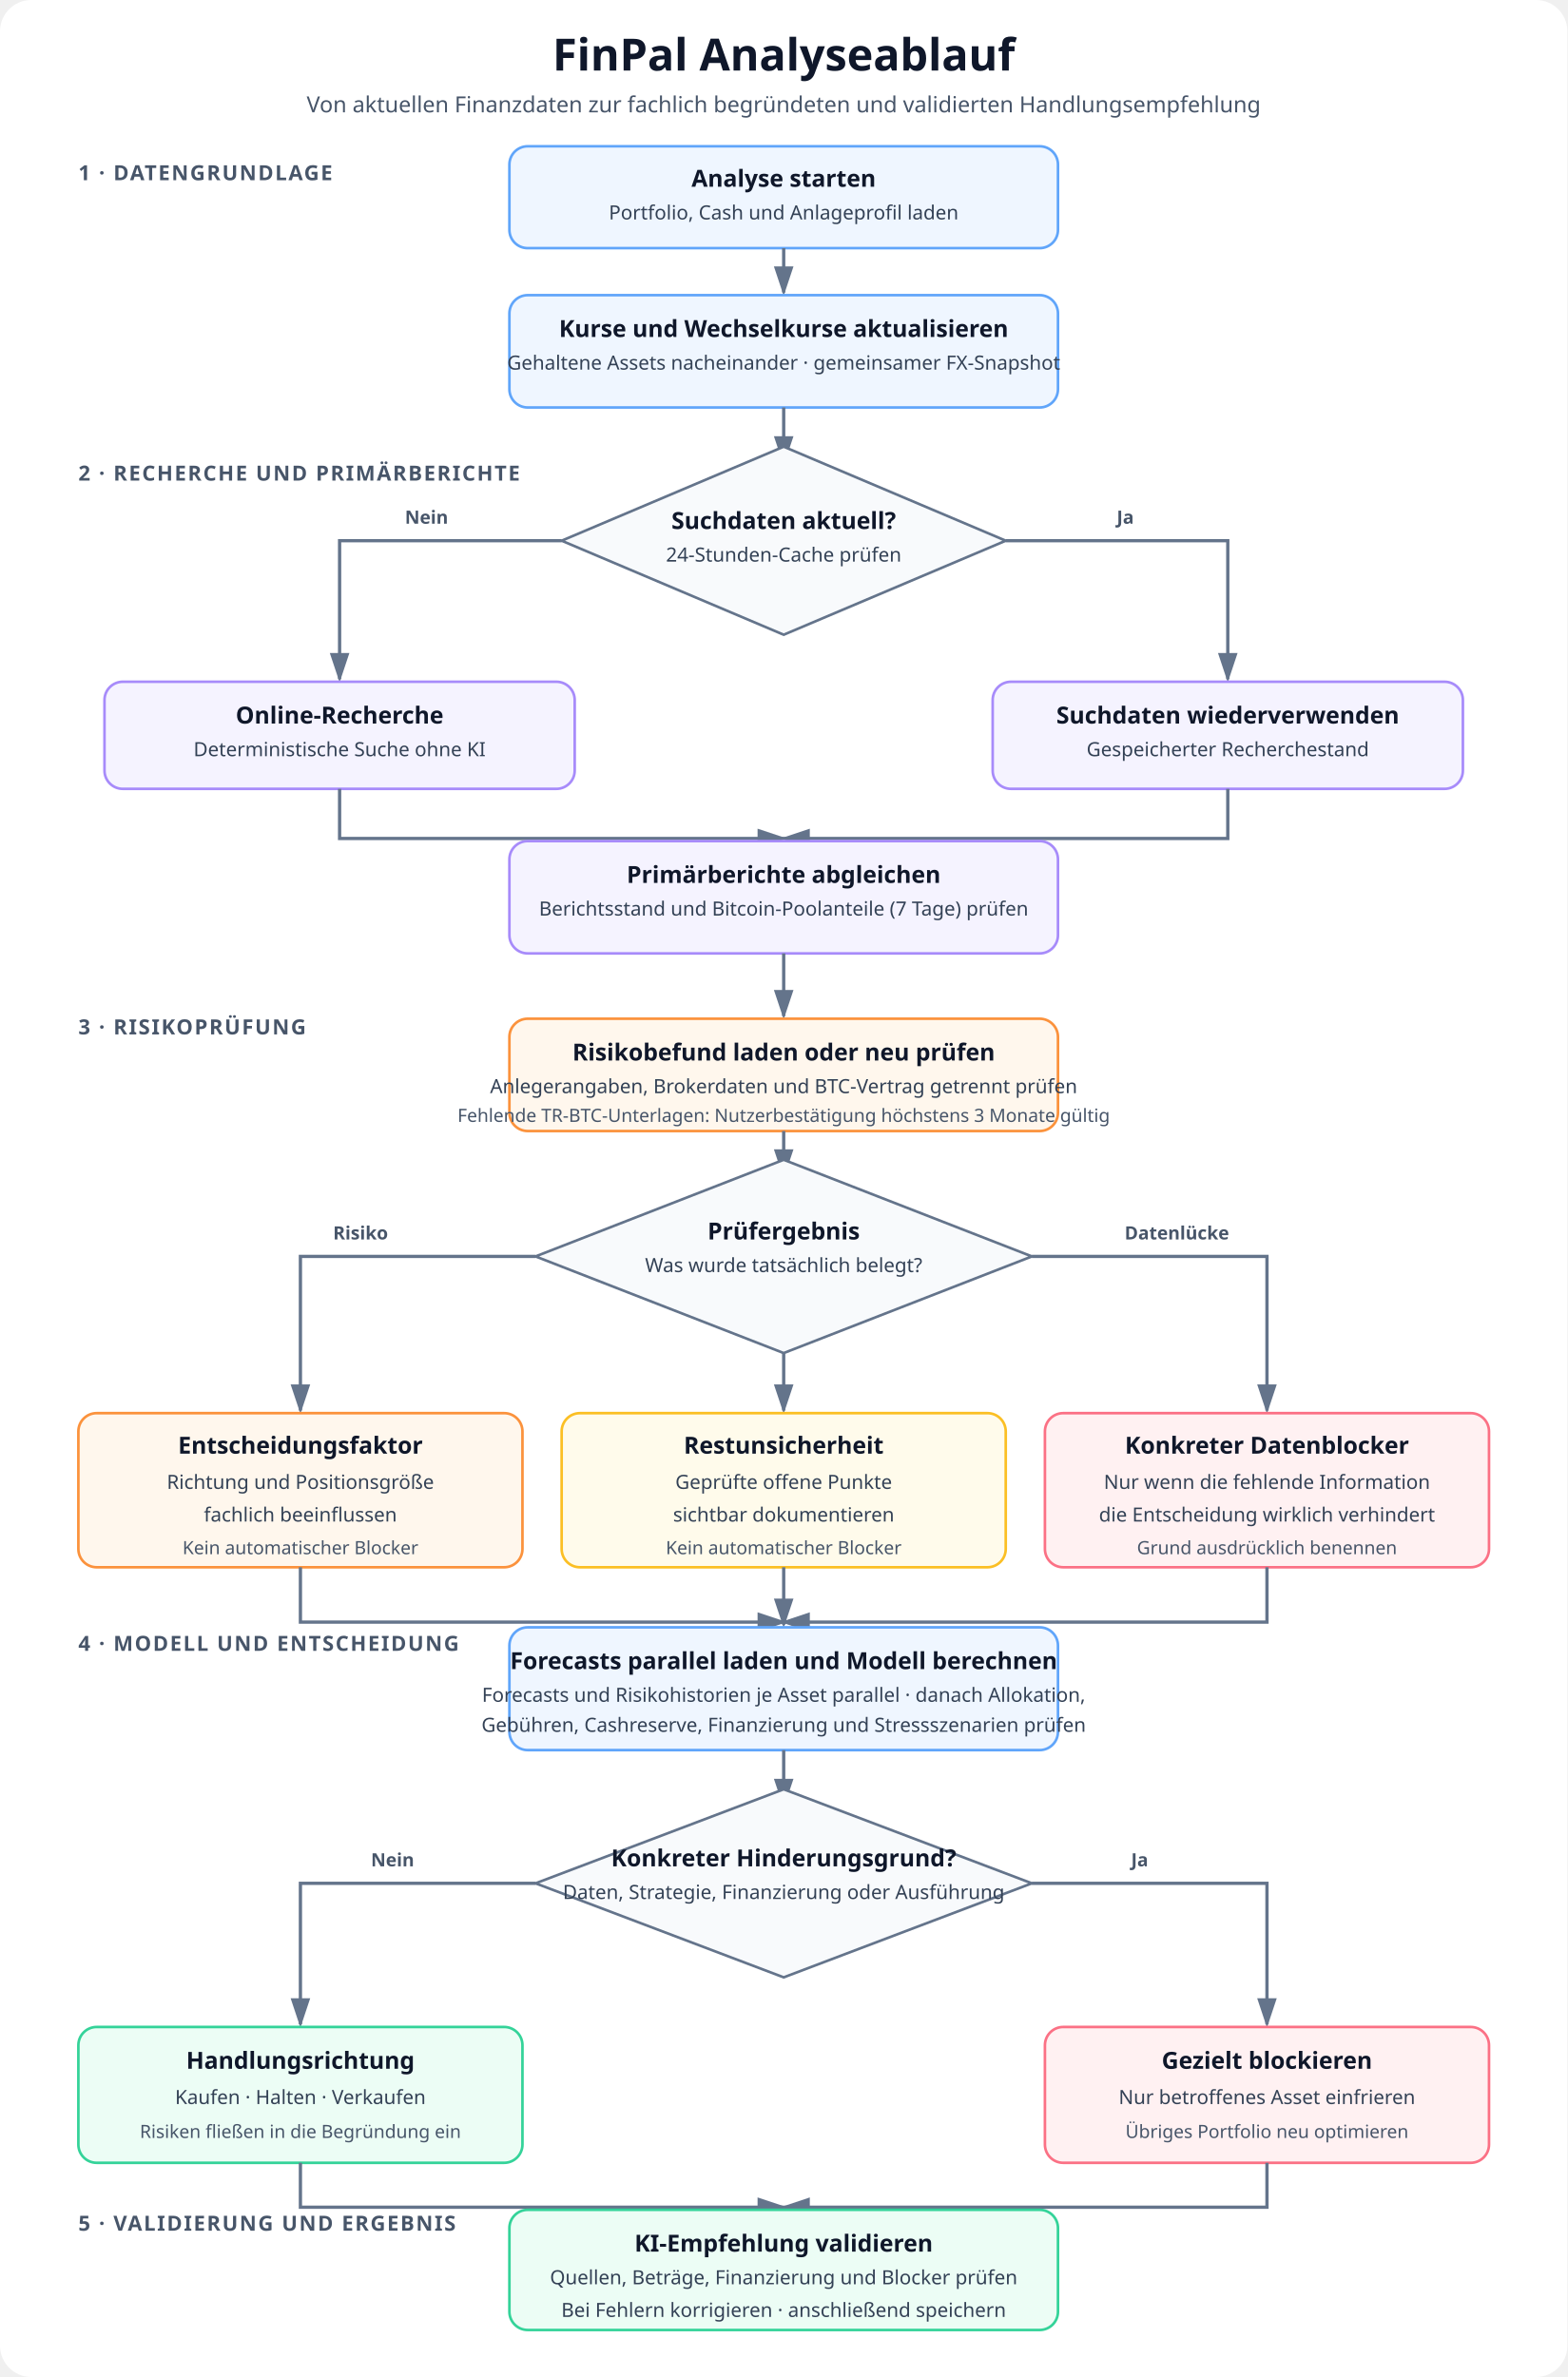
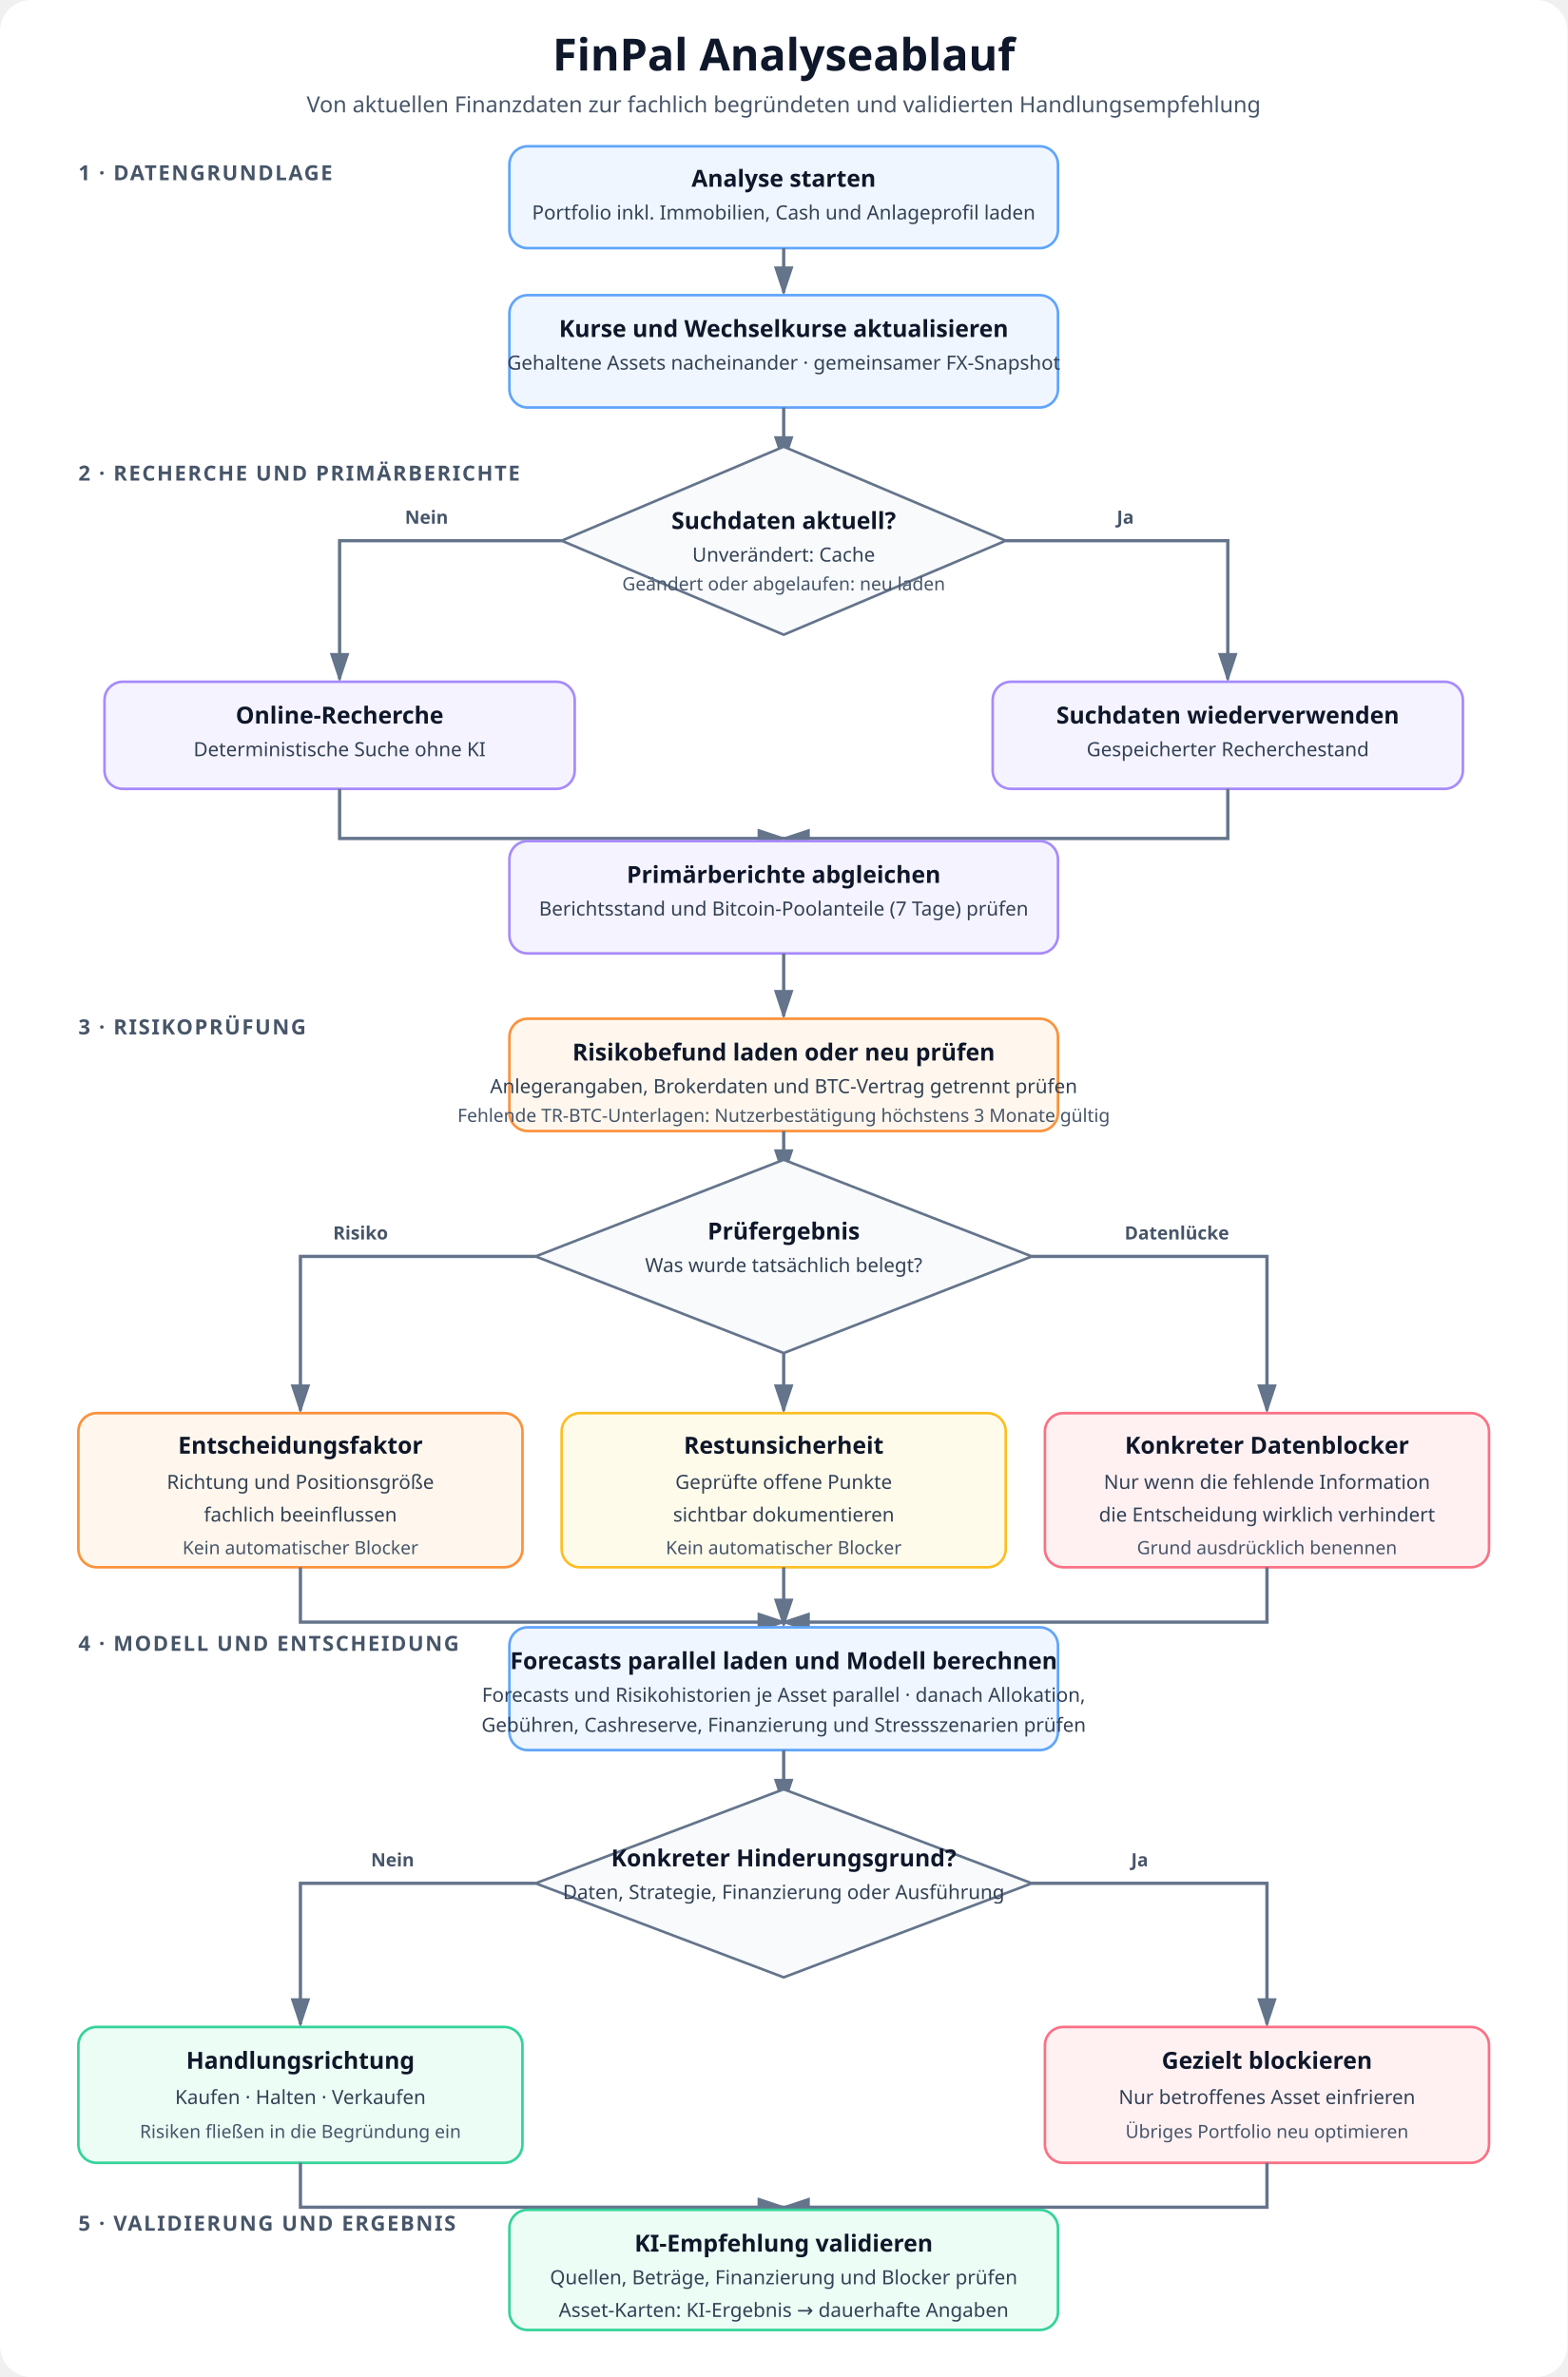
<svg xmlns="http://www.w3.org/2000/svg" width="1200" height="1820" viewBox="0 0 1200 1820" role="img" aria-labelledby="title description">
  <defs>
    <marker id="arrow" markerWidth="10" markerHeight="10" refX="8" refY="3" orient="auto" markerUnits="strokeWidth">
      <path d="M0,0 L0,6 L9,3 z" fill="#64748b" />
    </marker>
    <style>
      .title { font: 700 34px system-ui, sans-serif; fill: #0f172a; }
      .subtitle { font: 400 17px system-ui, sans-serif; fill: #475569; }
      .section { font: 700 16px system-ui, sans-serif; letter-spacing: 1.2px; fill: #475569; }
      .node-title { font: 700 18px system-ui, sans-serif; fill: #0f172a; }
      .node-text { font: 400 15px system-ui, sans-serif; fill: #334155; }
      .small { font: 400 14px system-ui, sans-serif; fill: #475569; }
      .edge { fill: none; stroke: #64748b; stroke-width: 2.5; marker-end: url(#arrow); }
      .edge-label { font: 700 14px system-ui, sans-serif; fill: #475569; }
      .process { fill: #eff6ff; stroke: #60a5fa; stroke-width: 2; }
      .research { fill: #f5f3ff; stroke: #a78bfa; stroke-width: 2; }
      .risk { fill: #fff7ed; stroke: #fb923c; stroke-width: 2; }
      .positive { fill: #ecfdf5; stroke: #34d399; stroke-width: 2; }
      .warning { fill: #fffbeb; stroke: #fbbf24; stroke-width: 2; }
      .blocker { fill: #fff1f2; stroke: #fb7185; stroke-width: 2; }
      .decision { fill: #f8fafc; stroke: #64748b; stroke-width: 2; }
      .group { fill: none; stroke: #cbd5e1; stroke-width: 2; stroke-dasharray: 7 7; }
    </style>
  </defs>
  <rect width="1200" height="1820" rx="24" fill="#ffffff" />
  <text x="600" y="54" text-anchor="middle" class="title">FinPal Analyseablauf</text>
  <text x="600" y="86" text-anchor="middle" class="subtitle">Von aktuellen Finanzdaten zur fachlich begründeten und validierten Handlungsempfehlung</text>
  <text x="60" y="138" class="section">1 · DATENGRUNDLAGE</text>
  <rect x="390" y="112" width="420" height="78" rx="14" class="process" />
  <text x="600" y="143" text-anchor="middle" class="node-title">Analyse starten</text>
-   <text x="600" y="168" text-anchor="middle" class="node-text">Portfolio, Cash und Anlageprofil laden</text>
+   <text x="600" y="168" text-anchor="middle" class="node-text">Portfolio inkl. Immobilien, Cash und Anlageprofil laden</text>
  <path d="M600 190 V224" class="edge" />
  <rect x="390" y="226" width="420" height="86" rx="14" class="process" />
  <text x="600" y="258" text-anchor="middle" class="node-title">Kurse und Wechselkurse aktualisieren</text>
  <text x="600" y="283" text-anchor="middle" class="node-text">Gehaltene Assets nacheinander · gemeinsamer FX-Snapshot</text>
  <path d="M600 312 V354" class="edge" />
  <text x="60" y="368" class="section">2 · RECHERCHE UND PRIMÄRBERICHTE</text>
  <polygon points="600,342 770,414 600,486 430,414" class="decision" />
  <text x="600" y="405" text-anchor="middle" class="node-title">Suchdaten aktuell?</text>
-   <text x="600" y="430" text-anchor="middle" class="node-text">24-Stunden-Cache prüfen</text>
+   <text x="600" y="430" text-anchor="middle" class="node-text">Unverändert: Cache</text>
+   <text x="600" y="452" text-anchor="middle" class="small">Geändert oder abgelaufen: neu laden</text>
  <path d="M430 414 H260 V520" class="edge" />
  <text x="310" y="401" class="edge-label">Nein</text>
  <rect x="80" y="522" width="360" height="82" rx="14" class="research" />
  <text x="260" y="554" text-anchor="middle" class="node-title">Online-Recherche</text>
  <text x="260" y="579" text-anchor="middle" class="node-text">Deterministische Suche ohne KI</text>
  <path d="M770 414 H940 V520" class="edge" />
  <text x="855" y="401" class="edge-label">Ja</text>
  <rect x="760" y="522" width="360" height="82" rx="14" class="research" />
  <text x="940" y="554" text-anchor="middle" class="node-title">Suchdaten wiederverwenden</text>
  <text x="940" y="579" text-anchor="middle" class="node-text">Gespeicherter Recherchestand</text>
  <path d="M260 604 V642 H600" class="edge" />
  <path d="M940 604 V642 H600" class="edge" />
  <rect x="390" y="644" width="420" height="86" rx="14" class="research" />
  <text x="600" y="676" text-anchor="middle" class="node-title">Primärberichte abgleichen</text>
  <text x="600" y="701" text-anchor="middle" class="node-text">Berichtsstand und Bitcoin-Poolanteile (7 Tage) prüfen</text>
  <path d="M600 730 V778" class="edge" />
  <text x="60" y="792" class="section">3 · RISIKOPRÜFUNG</text>
  <rect x="390" y="780" width="420" height="86" rx="14" class="risk" />
  <text x="600" y="812" text-anchor="middle" class="node-title">Risikobefund laden oder neu prüfen</text>
  <text x="600" y="837" text-anchor="middle" class="node-text">Anlegerangaben, Brokerdaten und BTC-Vertrag getrennt prüfen</text>
  <text x="600" y="859" text-anchor="middle" class="small">Fehlende TR-BTC-Unterlagen: Nutzerbestätigung höchstens 3 Monate gültig</text>
  <path d="M600 866 V900" class="edge" />
  <polygon points="600,888 790,962 600,1036 410,962" class="decision" />
  <text x="600" y="949" text-anchor="middle" class="node-title">Prüfergebnis</text>
  <text x="600" y="974" text-anchor="middle" class="node-text">Was wurde tatsächlich belegt?</text>
  <path d="M410 962 H230 V1080" class="edge" />
  <text x="255" y="949" class="edge-label">Risiko</text>
  <rect x="60" y="1082" width="340" height="118" rx="14" class="risk" />
  <text x="230" y="1113" text-anchor="middle" class="node-title">Entscheidungsfaktor</text>
  <text x="230" y="1140" text-anchor="middle" class="node-text">Richtung und Positionsgröße</text>
  <text x="230" y="1165" text-anchor="middle" class="node-text">fachlich beeinflussen</text>
  <text x="230" y="1190" text-anchor="middle" class="small">Kein automatischer Blocker</text>
  <path d="M600 1036 V1080" class="edge" />
  <rect x="430" y="1082" width="340" height="118" rx="14" class="warning" />
  <text x="600" y="1113" text-anchor="middle" class="node-title">Restunsicherheit</text>
  <text x="600" y="1140" text-anchor="middle" class="node-text">Geprüfte offene Punkte</text>
  <text x="600" y="1165" text-anchor="middle" class="node-text">sichtbar dokumentieren</text>
  <text x="600" y="1190" text-anchor="middle" class="small">Kein automatischer Blocker</text>
  <path d="M790 962 H970 V1080" class="edge" />
  <text x="861" y="949" class="edge-label">Datenlücke</text>
  <rect x="800" y="1082" width="340" height="118" rx="14" class="blocker" />
  <text x="970" y="1113" text-anchor="middle" class="node-title">Konkreter Datenblocker</text>
  <text x="970" y="1140" text-anchor="middle" class="node-text">Nur wenn die fehlende Information</text>
  <text x="970" y="1165" text-anchor="middle" class="node-text">die Entscheidung wirklich verhindert</text>
  <text x="970" y="1190" text-anchor="middle" class="small">Grund ausdrücklich benennen</text>
  <path d="M230 1200 V1242 H600" class="edge" />
  <path d="M600 1200 V1244" class="edge" />
  <path d="M970 1200 V1242 H600" class="edge" />
  <text x="60" y="1264" class="section">4 · MODELL UND ENTSCHEIDUNG</text>
  <rect x="390" y="1246" width="420" height="94" rx="14" class="process" />
  <text x="600" y="1278" text-anchor="middle" class="node-title">Forecasts parallel laden und Modell berechnen</text>
  <text x="600" y="1303" text-anchor="middle" class="node-text">Forecasts und Risikohistorien je Asset parallel · danach Allokation,</text>
  <text x="600" y="1326" text-anchor="middle" class="node-text">Gebühren, Cashreserve, Finanzierung und Stressszenarien prüfen</text>
  <path d="M600 1340 V1382" class="edge" />
  <polygon points="600,1370 790,1442 600,1514 410,1442" class="decision" />
  <text x="600" y="1429" text-anchor="middle" class="node-title">Konkreter Hinderungsgrund?</text>
  <text x="600" y="1454" text-anchor="middle" class="node-text">Daten, Strategie, Finanzierung oder Ausführung</text>
  <path d="M410 1442 H230 V1550" class="edge" />
  <text x="284" y="1429" class="edge-label">Nein</text>
  <rect x="60" y="1552" width="340" height="104" rx="14" class="positive" />
  <text x="230" y="1584" text-anchor="middle" class="node-title">Handlungsrichtung</text>
  <text x="230" y="1611" text-anchor="middle" class="node-text">Kaufen · Halten · Verkaufen</text>
  <text x="230" y="1637" text-anchor="middle" class="small">Risiken fließen in die Begründung ein</text>
  <path d="M790 1442 H970 V1550" class="edge" />
  <text x="866" y="1429" class="edge-label">Ja</text>
  <rect x="800" y="1552" width="340" height="104" rx="14" class="blocker" />
  <text x="970" y="1584" text-anchor="middle" class="node-title">Gezielt blockieren</text>
  <text x="970" y="1611" text-anchor="middle" class="node-text">Nur betroffenes Asset einfrieren</text>
  <text x="970" y="1637" text-anchor="middle" class="small">Übriges Portfolio neu optimieren</text>
  <path d="M230 1656 V1690 H600" class="edge" />
  <path d="M970 1656 V1690 H600" class="edge" />
  <text x="60" y="1708" class="section">5 · VALIDIERUNG UND ERGEBNIS</text>
  <rect x="390" y="1692" width="420" height="92" rx="14" class="positive" />
  <text x="600" y="1724" text-anchor="middle" class="node-title">KI-Empfehlung validieren</text>
  <text x="600" y="1749" text-anchor="middle" class="node-text">Quellen, Beträge, Finanzierung und Blocker prüfen</text>
-   <text x="600" y="1774" text-anchor="middle" class="node-text">Bei Fehlern korrigieren · anschließend speichern</text>
+   <text x="600" y="1774" text-anchor="middle" class="node-text">Asset-Karten: KI-Ergebnis → dauerhafte Angaben</text>
</svg>
